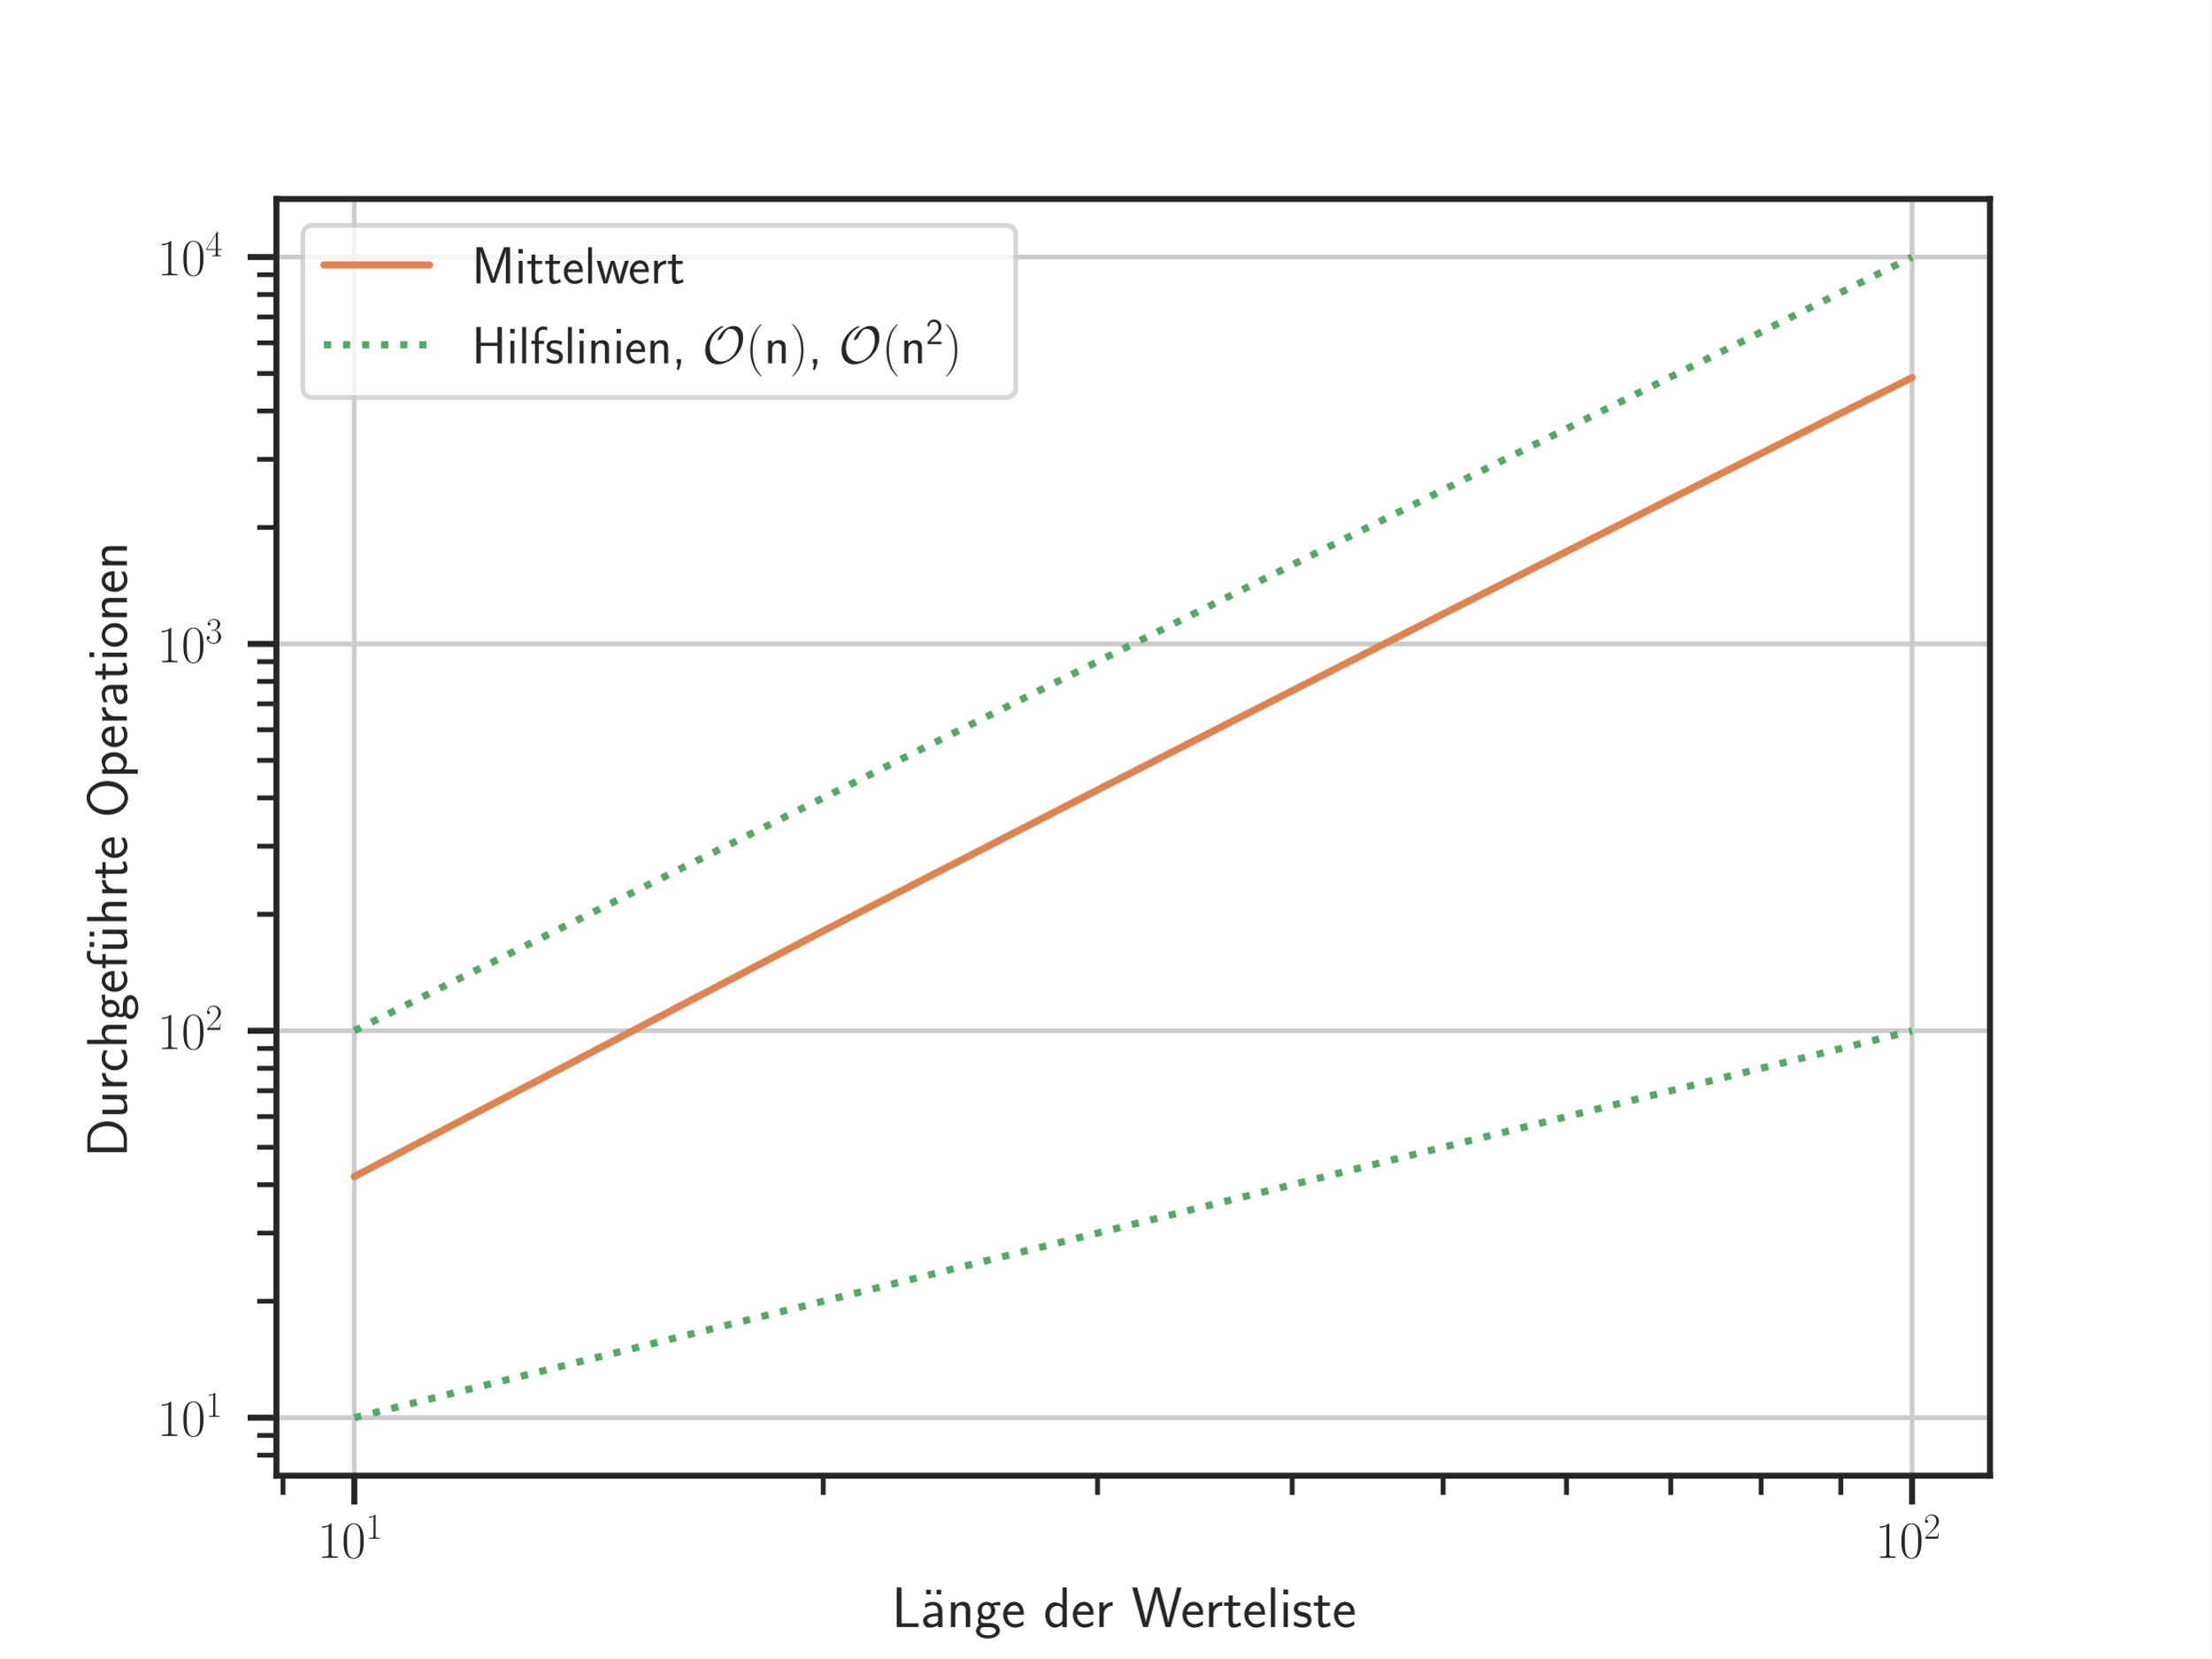
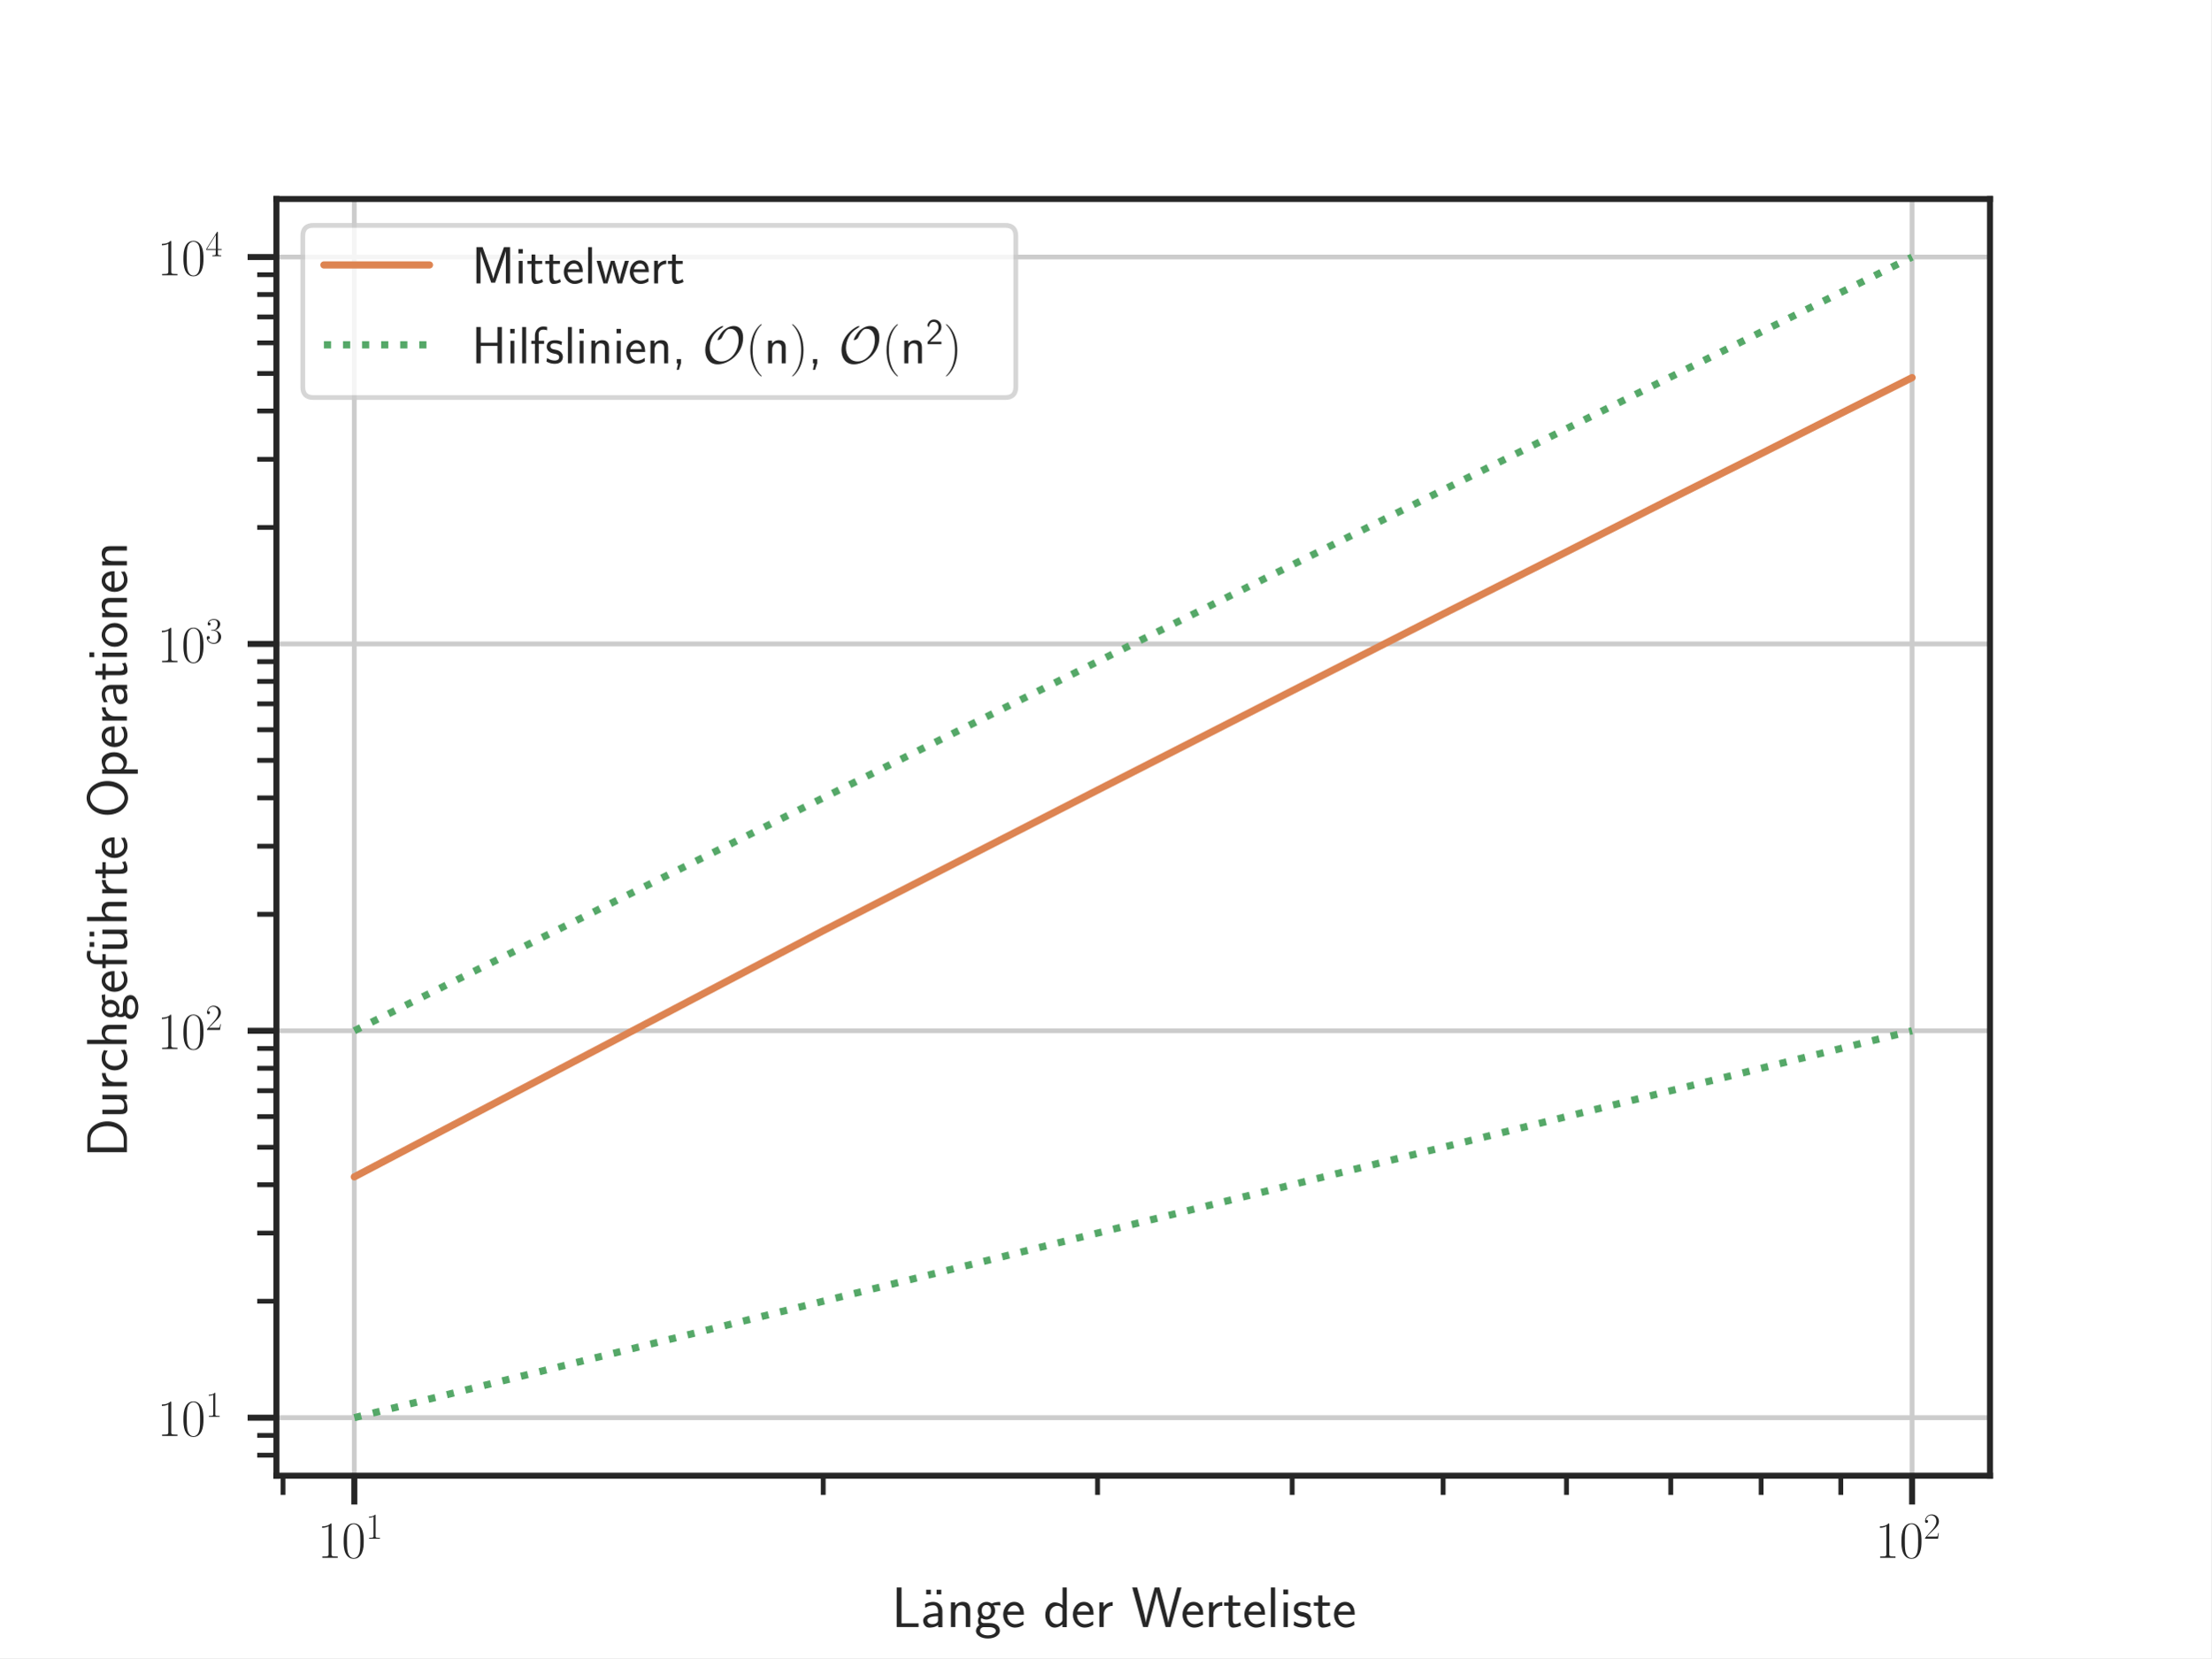
<svg xmlns="http://www.w3.org/2000/svg" xmlns:xlink="http://www.w3.org/1999/xlink" width="460.8pt" height="345.6pt" viewBox="0 0 460.8 345.6" version="1.1">
  <defs>
    <style type="text/css">*{stroke-linejoin: round; stroke-linecap: butt}</style>
  </defs>
  <g id="figure_1">
    <g id="patch_1">
      <path d="M 0 345.6  L 460.8 345.6  L 460.8 0  L 0 0  z " style="fill: #ffffff" />
    </g>
    <g id="axes_1">
      <g id="patch_2">
        <path d="M 57.6 307.584  L 414.72 307.584  L 414.72 41.472  L 57.6 41.472  z " style="fill: #ffffff" />
      </g>
      <g id="matplotlib.axis_1">
        <g id="xtick_1">
          <g id="line2d_1">
-             <path d="M 73.833 307.584  L 73.833 41.472  " clip-path="url(#p1646d58a23)" style="fill: none; stroke: #cccccc; stroke-linecap: round" />
+             <path d="M 73.833 307.584  L 73.833 41.472  " clip-path="url(#p88b669a583)" style="fill: none; stroke: #cccccc; stroke-linecap: round" />
          </g>
          <g id="line2d_2">
            <defs>
-               <path id="md3dabbfdcb" d="M 0 0  L 0 6  " style="stroke: #262626; stroke-width: 1.25" />
-             </defs>
-             <g>
-               <use xlink:href="#md3dabbfdcb" x="73.833" y="307.584" style="fill: #262626; stroke: #262626; stroke-width: 1.25" />
+               <path id="md7d958317c" d="M 0 0  L 0 6  " style="stroke: #262626; stroke-width: 1.25" />
+             </defs>
+             <g>
+               <use xlink:href="#md7d958317c" x="73.833" y="307.584" style="fill: #262626; stroke: #262626; stroke-width: 1.25" />
            </g>
          </g>
          <g id="text_1">
            <g style="fill: #262626" transform="translate(66.16909 324.6943) scale(0.11 -0.11)">
              <defs>
                <path id="CMR17-31" d="M 1702 4058  C 1702 4192 1696 4192 1606 4192  C 1357 3916 979 3827 621 3827  C 602 3827 570 3827 563 3808  C 557 3795 557 3782 557 3648  C 755 3648 1088 3686 1344 3839  L 1344 461  C 1344 236 1331 160 781 160  L 589 160  L 589 0  C 896 0 1216 0 1523 0  C 1830 0 2150 0 2458 0  L 2458 160  L 2266 160  C 1715 160 1702 230 1702 458  L 1702 4058  z " transform="scale(0.015625)" />
                <path id="CMR17-30" d="M 2688 2025  C 2688 2416 2682 3080 2413 3591  C 2176 4039 1798 4198 1466 4198  C 1158 4198 768 4058 525 3597  C 269 3118 243 2524 243 2025  C 243 1661 250 1106 448 619  C 723 -39 1216 -128 1466 -128  C 1760 -128 2208 -7 2470 600  C 2662 1042 2688 1559 2688 2025  z M 1466 -26  C 1056 -26 813 325 723 812  C 653 1188 653 1738 653 2096  C 653 2588 653 2997 736 3387  C 858 3929 1216 4096 1466 4096  C 1728 4096 2067 3923 2189 3400  C 2272 3036 2278 2607 2278 2096  C 2278 1680 2278 1169 2202 792  C 2067 95 1690 -26 1466 -26  z " transform="scale(0.015625)" />
              </defs>
              <use xlink:href="#CMR17-31" transform="scale(0.996264)" />
              <use xlink:href="#CMR17-30" transform="translate(45.69048 0) scale(0.996264)" />
              <use xlink:href="#CMR17-31" transform="translate(91.38095 36.15364) scale(0.697382)" />
            </g>
          </g>
        </g>
        <g id="xtick_2">
          <g id="line2d_3">
-             <path d="M 398.487 307.584  L 398.487 41.472  " clip-path="url(#p1646d58a23)" style="fill: none; stroke: #cccccc; stroke-linecap: round" />
+             <path d="M 398.487 307.584  L 398.487 41.472  " clip-path="url(#p88b669a583)" style="fill: none; stroke: #cccccc; stroke-linecap: round" />
          </g>
          <g id="line2d_4">
            <g>
-               <use xlink:href="#md3dabbfdcb" x="398.487" y="307.584" style="fill: #262626; stroke: #262626; stroke-width: 1.25" />
+               <use xlink:href="#md7d958317c" x="398.487" y="307.584" style="fill: #262626; stroke: #262626; stroke-width: 1.25" />
            </g>
          </g>
          <g id="text_2">
            <g style="fill: #262626" transform="translate(390.8236 324.6943) scale(0.11 -0.11)">
              <defs>
                <path id="CMR17-32" d="M 2669 989  L 2554 989  C 2490 536 2438 459 2413 420  C 2381 369 1920 369 1830 369  L 602 369  C 832 619 1280 1072 1824 1597  C 2214 1967 2669 2402 2669 3035  C 2669 3790 2067 4224 1395 4224  C 691 4224 262 3604 262 3030  C 262 2780 448 2748 525 2748  C 589 2748 781 2787 781 3010  C 781 3207 614 3264 525 3264  C 486 3264 448 3258 422 3245  C 544 3790 915 4058 1306 4058  C 1862 4058 2227 3617 2227 3035  C 2227 2479 1901 2000 1536 1584  L 262 146  L 262 0  L 2515 0  L 2669 989  z " transform="scale(0.015625)" />
              </defs>
              <use xlink:href="#CMR17-31" transform="scale(0.996264)" />
              <use xlink:href="#CMR17-30" transform="translate(45.69048 0) scale(0.996264)" />
              <use xlink:href="#CMR17-32" transform="translate(91.38095 36.15364) scale(0.697382)" />
            </g>
          </g>
        </g>
        <g id="xtick_3">
          <g id="line2d_5">
            <defs>
-               <path id="m9f81870c63" d="M 0 0  L 0 4  " style="stroke: #262626" />
-             </defs>
-             <g>
-               <use xlink:href="#m9f81870c63" x="58.977" y="307.584" style="fill: #262626; stroke: #262626" />
+               <path id="mf4c5b56dc0" d="M 0 0  L 0 4  " style="stroke: #262626" />
+             </defs>
+             <g>
+               <use xlink:href="#mf4c5b56dc0" x="58.977" y="307.584" style="fill: #262626; stroke: #262626" />
            </g>
          </g>
        </g>
        <g id="xtick_4">
          <g id="line2d_6">
            <g>
-               <use xlink:href="#m9f81870c63" x="171.563" y="307.584" style="fill: #262626; stroke: #262626" />
+               <use xlink:href="#mf4c5b56dc0" x="171.563" y="307.584" style="fill: #262626; stroke: #262626" />
            </g>
          </g>
        </g>
        <g id="xtick_5">
          <g id="line2d_7">
            <g>
-               <use xlink:href="#m9f81870c63" x="228.732" y="307.584" style="fill: #262626; stroke: #262626" />
+               <use xlink:href="#mf4c5b56dc0" x="228.732" y="307.584" style="fill: #262626; stroke: #262626" />
            </g>
          </g>
        </g>
        <g id="xtick_6">
          <g id="line2d_8">
            <g>
-               <use xlink:href="#m9f81870c63" x="269.294" y="307.584" style="fill: #262626; stroke: #262626" />
+               <use xlink:href="#mf4c5b56dc0" x="269.294" y="307.584" style="fill: #262626; stroke: #262626" />
            </g>
          </g>
        </g>
        <g id="xtick_7">
          <g id="line2d_9">
            <g>
-               <use xlink:href="#m9f81870c63" x="300.757" y="307.584" style="fill: #262626; stroke: #262626" />
+               <use xlink:href="#mf4c5b56dc0" x="300.757" y="307.584" style="fill: #262626; stroke: #262626" />
            </g>
          </g>
        </g>
        <g id="xtick_8">
          <g id="line2d_10">
            <g>
-               <use xlink:href="#m9f81870c63" x="326.463" y="307.584" style="fill: #262626; stroke: #262626" />
+               <use xlink:href="#mf4c5b56dc0" x="326.463" y="307.584" style="fill: #262626; stroke: #262626" />
            </g>
          </g>
        </g>
        <g id="xtick_9">
          <g id="line2d_11">
            <g>
-               <use xlink:href="#m9f81870c63" x="348.198" y="307.584" style="fill: #262626; stroke: #262626" />
+               <use xlink:href="#mf4c5b56dc0" x="348.198" y="307.584" style="fill: #262626; stroke: #262626" />
            </g>
          </g>
        </g>
        <g id="xtick_10">
          <g id="line2d_12">
            <g>
-               <use xlink:href="#m9f81870c63" x="367.025" y="307.584" style="fill: #262626; stroke: #262626" />
+               <use xlink:href="#mf4c5b56dc0" x="367.025" y="307.584" style="fill: #262626; stroke: #262626" />
            </g>
          </g>
        </g>
        <g id="xtick_11">
          <g id="line2d_13">
            <g>
-               <use xlink:href="#m9f81870c63" x="383.632" y="307.584" style="fill: #262626; stroke: #262626" />
+               <use xlink:href="#mf4c5b56dc0" x="383.632" y="307.584" style="fill: #262626; stroke: #262626" />
            </g>
          </g>
        </g>
        <g id="text_3">
          <g style="fill: #262626" transform="translate(185.823 339.1274) scale(0.12 -0.12)">
            <defs>
              <path id="CMSS17-4c" d="M 1670 414  C 1594 414 1517 414 1440 414  L 1101 414  L 1101 4416  L 563 4416  L 563 0  L 3002 0  L 3002 414  L 1670 414  z " transform="scale(0.015625)" />
              <path id="CMSS17-7f" d="M 1178 4164  L 659 4164  L 659 3648  L 1178 3648  L 1178 4164  z M 2342 4164  L 1824 4164  L 1824 3648  L 2342 3648  L 2342 4164  z " transform="scale(0.015625)" />
              <path id="CMSS17-61" d="M 2406 1791  C 2406 2392 1978 2808 1402 2808  C 1120 2808 813 2757 461 2553  L 499 2135  C 659 2248 934 2432 1395 2432  C 1722 2432 1920 2180 1920 1782  L 1920 1536  C 896 1536 256 1238 256 726  C 256 461 416 -64 947 -64  C 1043 -64 1562 -64 1933 217  L 1933 -19  L 2406 -19  L 2406 1791  z M 1920 816  C 1920 701 1920 548 1728 434  C 1562 325 1350 325 1261 325  C 941 325 723 511 723 744  C 723 1211 1722 1211 1920 1211  L 1920 816  z " transform="scale(0.015625)" />
              <path id="CMSS17-6e" d="M 2618 1877  C 2618 2283 2522 2816 1798 2816  C 1389 2816 1120 2606 941 2389  L 941 2758  L 474 2758  L 474 0  L 960 0  L 960 1559  C 960 1964 1114 2428 1549 2428  C 2112 2428 2131 2048 2131 1829  L 2131 0  L 2618 0  L 2618 1877  z " transform="scale(0.015625)" />
              <path id="CMSS17-67" d="M 2848 2808  C 2483 2808 2170 2738 1914 2617  C 1702 2777 1485 2808 1338 2808  C 781 2808 358 2349 358 1814  C 358 1468 550 1207 563 1195  C 448 1035 384 863 384 672  C 384 448 474 289 544 200  C 211 -3 166 -314 166 -435  C 166 -898 749 -1280 1498 -1280  C 2253 -1280 2835 -898 2835 -428  C 2835 448 1856 448 1587 448  L 1069 448  C 973 448 717 448 717 791  C 717 921 774 1004 781 1010  C 877 940 1075 832 1338 832  C 1869 832 2310 1278 2310 1827  C 2310 2132 2170 2355 2112 2432  L 2131 2432  C 2150 2432 2419 2432 2515 2432  C 2720 2432 2739 2429 2918 2419  L 2848 2808  z M 1338 1182  C 1120 1182 813 1315 813 1823  C 813 2375 1165 2464 1331 2464  C 1549 2464 1856 2331 1856 1823  C 1856 1271 1504 1182 1338 1182  z M 1581 -10  C 1734 -10 2381 -10 2381 -442  C 2381 -714 1984 -929 1504 -929  C 1018 -929 621 -720 621 -435  C 621 -403 621 -10 1062 -10  L 1581 -10  z " transform="scale(0.015625)" />
              <path id="CMSS17-65" d="M 2502 1377  C 2502 1590 2490 2003 2285 2345  C 2061 2713 1696 2816 1421 2816  C 755 2816 192 2188 192 1375  C 192 582 774 -64 1510 -64  C 1798 -64 2150 19 2470 248  C 2470 274 2458 414 2451 420  C 2451 433 2432 630 2432 656  C 2125 407 1773 325 1517 325  C 1107 325 666 667 646 1377  L 2502 1377  z M 698 1728  C 781 2084 1062 2421 1421 2421  C 1517 2421 1965 2421 2080 1728  L 698 1728  z " transform="scale(0.015625)" />
              <path id="CMSS17-64" d="M 2611 4416  L 2138 4416  L 2138 2438  C 1939 2603 1613 2756 1254 2756  C 672 2756 211 2131 211 1347  C 211 562 666 -64 1235 -64  C 1677 -64 1971 172 2125 306  L 2125 -13  L 2611 -13  L 2611 4416  z M 2125 836  C 2125 747 2125 653 1926 482  C 1798 375 1645 325 1498 325  C 1152 325 698 576 698 1340  C 698 2134 1210 2368 1562 2368  C 1798 2368 1990 2254 2125 2065  L 2125 836  z " transform="scale(0.015625)" />
              <path id="CMSS17-72" d="M 954 1363  C 954 1965 1395 2368 1958 2368  L 1958 2789  C 1549 2789 1165 2585 934 2253  L 934 2758  L 480 2758  L 480 0  L 954 0  L 954 1363  z " transform="scale(0.015625)" />
              <path id="CMSS17-57" d="M 5581 4416  L 5094 4416  L 4557 2437  C 4474 2118 4397 1801 4320 1482  C 4205 1011 4122 681 4109 515  L 4102 515  C 4090 687 4006 1049 3904 1457  C 3827 1795 3744 2131 3654 2462  L 3123 4416  L 2586 4416  L 2080 2562  L 1824 1549  C 1632 747 1626 632 1613 505  L 1606 505  C 1606 543 1581 753 1402 1498  C 1312 1868 1222 2244 1126 2601  L 634 4416  L 83 4416  L 1299 0  L 1830 0  L 2336 1839  L 2592 2851  C 2765 3564 2803 3742 2816 3901  L 2822 3901  C 2822 3876 2880 3474 3130 2545  L 3808 0  L 4365 0  L 5581 4416  z " transform="scale(0.015625)" />
              <path id="CMSS17-74" d="M 1069 2368  L 1901 2368  L 1901 2737  L 1069 2737  L 1069 3520  L 614 3520  L 614 2737  L 109 2737  L 109 2368  L 602 2368  L 602 749  C 602 384 685 -64 1107 -64  C 1427 -64 1722 25 2003 172  L 1901 548  C 1747 414 1562 337 1363 337  C 1082 337 1069 696 1069 856  L 1069 2368  z " transform="scale(0.015625)" />
              <path id="CMSS17-6c" d="M 947 4416  L 474 4416  L 474 0  L 947 0  L 947 4416  z " transform="scale(0.015625)" />
              <path id="CMSS17-69" d="M 979 4183  L 442 4183  L 442 3648  L 979 3648  L 979 4183  z M 947 2739  L 474 2739  L 474 0  L 947 0  L 947 2739  z " transform="scale(0.015625)" />
              <path id="CMSS17-73" d="M 2061 2627  C 1683 2807 1389 2807 1197 2807  C 742 2807 198 2648 198 2003  C 198 1359 902 1218 1094 1179  C 1389 1122 1715 1058 1715 740  C 1715 337 1254 337 1171 337  C 915 337 563 407 243 638  L 166 210  C 531 0 883 -64 1178 -64  C 1965 -64 2163 416 2163 781  C 2163 1094 1984 1305 1862 1401  C 1651 1568 1574 1587 1050 1696  C 960 1709 646 1779 646 2066  C 646 2432 1050 2432 1139 2432  C 1555 2432 1811 2303 1984 2208  L 2061 2627  z " transform="scale(0.015625)" />
            </defs>
            <use xlink:href="#CMSS17-4c" transform="scale(0.996264)" />
            <use xlink:href="#CMSS17-7f" transform="translate(49.72625 0) scale(0.996264)" />
            <use xlink:href="#CMSS17-61" transform="translate(50.68711 0) scale(0.996264)" />
            <use xlink:href="#CMSS17-6e" transform="translate(95.60903 0) scale(0.996264)" />
            <use xlink:href="#CMSS17-67" transform="translate(143.814 0) scale(0.996264)" />
            <use xlink:href="#CMSS17-65" transform="translate(190.6576 0) scale(0.996264)" />
            <use xlink:href="#CMSS17-64" transform="translate(263.5255 0) scale(0.996264)" />
            <use xlink:href="#CMSS17-65" transform="translate(311.7305 0) scale(0.996264)" />
            <use xlink:href="#CMSS17-72" transform="translate(353.3693 0) scale(0.996264)" />
            <use xlink:href="#CMSS17-57" transform="translate(416.5082 0) scale(0.996264)" />
            <use xlink:href="#CMSS17-65" transform="translate(502.1479 0) scale(0.996264)" />
            <use xlink:href="#CMSS17-72" transform="translate(543.7867 0) scale(0.996264)" />
            <use xlink:href="#CMSS17-74" transform="translate(575.6965 0) scale(0.996264)" />
            <use xlink:href="#CMSS17-65" transform="translate(609.5281 0) scale(0.996264)" />
            <use xlink:href="#CMSS17-6c" transform="translate(651.1669 0) scale(0.996264)" />
            <use xlink:href="#CMSS17-69" transform="translate(673.3476 0) scale(0.996264)" />
            <use xlink:href="#CMSS17-73" transform="translate(695.5283 0) scale(0.996264)" />
            <use xlink:href="#CMSS17-74" transform="translate(731.4419 0) scale(0.996264)" />
            <use xlink:href="#CMSS17-65" transform="translate(765.2734 0) scale(0.996264)" />
          </g>
        </g>
      </g>
      <g id="matplotlib.axis_2">
        <g id="ytick_1">
          <g id="line2d_14">
-             <path d="M 57.6 295.488  L 414.72 295.488  " clip-path="url(#p1646d58a23)" style="fill: none; stroke: #cccccc; stroke-linecap: round" />
+             <path d="M 57.6 295.488  L 414.72 295.488  " clip-path="url(#p88b669a583)" style="fill: none; stroke: #cccccc; stroke-linecap: round" />
          </g>
          <g id="line2d_15">
            <defs>
-               <path id="m82d7852366" d="M 0 0  L -6 0  " style="stroke: #262626; stroke-width: 1.25" />
-             </defs>
-             <g>
-               <use xlink:href="#m82d7852366" x="57.6" y="295.488" style="fill: #262626; stroke: #262626; stroke-width: 1.25" />
+               <path id="mc3f9799226" d="M 0 0  L -6 0  " style="stroke: #262626; stroke-width: 1.25" />
+             </defs>
+             <g>
+               <use xlink:href="#mc3f9799226" x="57.6" y="295.488" style="fill: #262626; stroke: #262626; stroke-width: 1.25" />
            </g>
          </g>
          <g id="text_4">
            <g style="fill: #262626" transform="translate(32.77273 299.2932) scale(0.11 -0.11)">
              <use xlink:href="#CMR17-31" transform="scale(0.996264)" />
              <use xlink:href="#CMR17-30" transform="translate(45.69048 0) scale(0.996264)" />
              <use xlink:href="#CMR17-31" transform="translate(91.38095 36.15364) scale(0.697382)" />
            </g>
          </g>
        </g>
        <g id="ytick_2">
          <g id="line2d_16">
-             <path d="M 57.6 214.848  L 414.72 214.848  " clip-path="url(#p1646d58a23)" style="fill: none; stroke: #cccccc; stroke-linecap: round" />
+             <path d="M 57.6 214.848  L 414.72 214.848  " clip-path="url(#p88b669a583)" style="fill: none; stroke: #cccccc; stroke-linecap: round" />
          </g>
          <g id="line2d_17">
            <g>
-               <use xlink:href="#m82d7852366" x="57.6" y="214.848" style="fill: #262626; stroke: #262626; stroke-width: 1.25" />
+               <use xlink:href="#mc3f9799226" x="57.6" y="214.848" style="fill: #262626; stroke: #262626; stroke-width: 1.25" />
            </g>
          </g>
          <g id="text_5">
            <g style="fill: #262626" transform="translate(32.77273 218.6532) scale(0.11 -0.11)">
              <use xlink:href="#CMR17-31" transform="scale(0.996264)" />
              <use xlink:href="#CMR17-30" transform="translate(45.69048 0) scale(0.996264)" />
              <use xlink:href="#CMR17-32" transform="translate(91.38095 36.15364) scale(0.697382)" />
            </g>
          </g>
        </g>
        <g id="ytick_3">
          <g id="line2d_18">
-             <path d="M 57.6 134.208  L 414.72 134.208  " clip-path="url(#p1646d58a23)" style="fill: none; stroke: #cccccc; stroke-linecap: round" />
+             <path d="M 57.6 134.208  L 414.72 134.208  " clip-path="url(#p88b669a583)" style="fill: none; stroke: #cccccc; stroke-linecap: round" />
          </g>
          <g id="line2d_19">
            <g>
-               <use xlink:href="#m82d7852366" x="57.6" y="134.208" style="fill: #262626; stroke: #262626; stroke-width: 1.25" />
+               <use xlink:href="#mc3f9799226" x="57.6" y="134.208" style="fill: #262626; stroke: #262626; stroke-width: 1.25" />
            </g>
          </g>
          <g id="text_6">
            <g style="fill: #262626" transform="translate(32.77273 138.0132) scale(0.11 -0.11)">
              <defs>
                <path id="CMR17-33" d="M 1414 2157  C 1984 2157 2234 1662 2234 1090  C 2234 320 1824 25 1453 25  C 1114 25 563 194 390 693  C 422 680 454 680 486 680  C 640 680 755 782 755 948  C 755 1133 614 1216 486 1216  C 378 1216 211 1165 211 926  C 211 335 787 -128 1466 -128  C 2176 -128 2720 430 2720 1085  C 2720 1707 2208 2157 1600 2227  C 2086 2328 2554 2756 2554 3329  C 2554 3820 2048 4179 1472 4179  C 890 4179 378 3829 378 3329  C 378 3110 544 3072 627 3072  C 762 3072 877 3155 877 3321  C 877 3486 762 3569 627 3569  C 602 3569 570 3569 544 3557  C 730 3959 1235 4032 1459 4032  C 1683 4032 2106 3925 2106 3320  C 2106 3143 2080 2828 1862 2550  C 1670 2304 1453 2304 1242 2284  C 1210 2284 1062 2269 1037 2269  C 992 2263 966 2257 966 2208  C 966 2163 973 2157 1101 2157  L 1414 2157  z " transform="scale(0.015625)" />
              </defs>
              <use xlink:href="#CMR17-31" transform="scale(0.996264)" />
              <use xlink:href="#CMR17-30" transform="translate(45.69048 0) scale(0.996264)" />
              <use xlink:href="#CMR17-33" transform="translate(91.38095 36.15364) scale(0.697382)" />
            </g>
          </g>
        </g>
        <g id="ytick_4">
          <g id="line2d_20">
-             <path d="M 57.6 53.568  L 414.72 53.568  " clip-path="url(#p1646d58a23)" style="fill: none; stroke: #cccccc; stroke-linecap: round" />
+             <path d="M 57.6 53.568  L 414.72 53.568  " clip-path="url(#p88b669a583)" style="fill: none; stroke: #cccccc; stroke-linecap: round" />
          </g>
          <g id="line2d_21">
            <g>
-               <use xlink:href="#m82d7852366" x="57.6" y="53.568" style="fill: #262626; stroke: #262626; stroke-width: 1.25" />
+               <use xlink:href="#mc3f9799226" x="57.6" y="53.568" style="fill: #262626; stroke: #262626; stroke-width: 1.25" />
            </g>
          </g>
          <g id="text_7">
            <g style="fill: #262626" transform="translate(32.77273 57.37317) scale(0.11 -0.11)">
              <defs>
                <path id="CMR17-34" d="M 2150 4122  C 2150 4256 2144 4256 2029 4256  L 128 1254  L 128 1088  L 1779 1088  L 1779 457  C 1779 224 1766 160 1318 160  L 1197 160  L 1197 0  C 1402 0 1747 0 1965 0  C 2182 0 2528 0 2733 0  L 2733 160  L 2611 160  C 2163 160 2150 224 2150 457  L 2150 1088  L 2803 1088  L 2803 1254  L 2150 1254  L 2150 4122  z M 1798 3703  L 1798 1254  L 256 1254  L 1798 3703  z " transform="scale(0.015625)" />
              </defs>
              <use xlink:href="#CMR17-31" transform="scale(0.996264)" />
              <use xlink:href="#CMR17-30" transform="translate(45.69048 0) scale(0.996264)" />
              <use xlink:href="#CMR17-34" transform="translate(91.38095 36.15364) scale(0.697382)" />
            </g>
          </g>
        </g>
        <g id="ytick_5">
          <g id="line2d_22">
            <defs>
-               <path id="m1860b1a31d" d="M 0 0  L -4 0  " style="stroke: #262626" />
-             </defs>
-             <g>
-               <use xlink:href="#m1860b1a31d" x="57.6" y="303.303" style="fill: #262626; stroke: #262626" />
+               <path id="m7addfd268e" d="M 0 0  L -4 0  " style="stroke: #262626" />
+             </defs>
+             <g>
+               <use xlink:href="#m7addfd268e" x="57.6" y="303.303" style="fill: #262626; stroke: #262626" />
            </g>
          </g>
        </g>
        <g id="ytick_6">
          <g id="line2d_23">
            <g>
-               <use xlink:href="#m1860b1a31d" x="57.6" y="299.178" style="fill: #262626; stroke: #262626" />
+               <use xlink:href="#m7addfd268e" x="57.6" y="299.178" style="fill: #262626; stroke: #262626" />
            </g>
          </g>
        </g>
        <g id="ytick_7">
          <g id="line2d_24">
            <g>
-               <use xlink:href="#m1860b1a31d" x="57.6" y="271.213" style="fill: #262626; stroke: #262626" />
+               <use xlink:href="#m7addfd268e" x="57.6" y="271.213" style="fill: #262626; stroke: #262626" />
            </g>
          </g>
        </g>
        <g id="ytick_8">
          <g id="line2d_25">
            <g>
-               <use xlink:href="#m1860b1a31d" x="57.6" y="257.013" style="fill: #262626; stroke: #262626" />
+               <use xlink:href="#m7addfd268e" x="57.6" y="257.013" style="fill: #262626; stroke: #262626" />
            </g>
          </g>
        </g>
        <g id="ytick_9">
          <g id="line2d_26">
            <g>
-               <use xlink:href="#m1860b1a31d" x="57.6" y="246.938" style="fill: #262626; stroke: #262626" />
+               <use xlink:href="#m7addfd268e" x="57.6" y="246.938" style="fill: #262626; stroke: #262626" />
            </g>
          </g>
        </g>
        <g id="ytick_10">
          <g id="line2d_27">
            <g>
-               <use xlink:href="#m1860b1a31d" x="57.6" y="239.123" style="fill: #262626; stroke: #262626" />
+               <use xlink:href="#m7addfd268e" x="57.6" y="239.123" style="fill: #262626; stroke: #262626" />
            </g>
          </g>
        </g>
        <g id="ytick_11">
          <g id="line2d_28">
            <g>
-               <use xlink:href="#m1860b1a31d" x="57.6" y="232.738" style="fill: #262626; stroke: #262626" />
+               <use xlink:href="#m7addfd268e" x="57.6" y="232.738" style="fill: #262626; stroke: #262626" />
            </g>
          </g>
        </g>
        <g id="ytick_12">
          <g id="line2d_29">
            <g>
-               <use xlink:href="#m1860b1a31d" x="57.6" y="227.339" style="fill: #262626; stroke: #262626" />
+               <use xlink:href="#m7addfd268e" x="57.6" y="227.339" style="fill: #262626; stroke: #262626" />
            </g>
          </g>
        </g>
        <g id="ytick_13">
          <g id="line2d_30">
            <g>
-               <use xlink:href="#m1860b1a31d" x="57.6" y="222.663" style="fill: #262626; stroke: #262626" />
+               <use xlink:href="#m7addfd268e" x="57.6" y="222.663" style="fill: #262626; stroke: #262626" />
            </g>
          </g>
        </g>
        <g id="ytick_14">
          <g id="line2d_31">
            <g>
-               <use xlink:href="#m1860b1a31d" x="57.6" y="218.538" style="fill: #262626; stroke: #262626" />
+               <use xlink:href="#m7addfd268e" x="57.6" y="218.538" style="fill: #262626; stroke: #262626" />
            </g>
          </g>
        </g>
        <g id="ytick_15">
          <g id="line2d_32">
            <g>
-               <use xlink:href="#m1860b1a31d" x="57.6" y="190.573" style="fill: #262626; stroke: #262626" />
+               <use xlink:href="#m7addfd268e" x="57.6" y="190.573" style="fill: #262626; stroke: #262626" />
            </g>
          </g>
        </g>
        <g id="ytick_16">
          <g id="line2d_33">
            <g>
-               <use xlink:href="#m1860b1a31d" x="57.6" y="176.373" style="fill: #262626; stroke: #262626" />
+               <use xlink:href="#m7addfd268e" x="57.6" y="176.373" style="fill: #262626; stroke: #262626" />
            </g>
          </g>
        </g>
        <g id="ytick_17">
          <g id="line2d_34">
            <g>
-               <use xlink:href="#m1860b1a31d" x="57.6" y="166.298" style="fill: #262626; stroke: #262626" />
+               <use xlink:href="#m7addfd268e" x="57.6" y="166.298" style="fill: #262626; stroke: #262626" />
            </g>
          </g>
        </g>
        <g id="ytick_18">
          <g id="line2d_35">
            <g>
-               <use xlink:href="#m1860b1a31d" x="57.6" y="158.483" style="fill: #262626; stroke: #262626" />
+               <use xlink:href="#m7addfd268e" x="57.6" y="158.483" style="fill: #262626; stroke: #262626" />
            </g>
          </g>
        </g>
        <g id="ytick_19">
          <g id="line2d_36">
            <g>
-               <use xlink:href="#m1860b1a31d" x="57.6" y="152.098" style="fill: #262626; stroke: #262626" />
+               <use xlink:href="#m7addfd268e" x="57.6" y="152.098" style="fill: #262626; stroke: #262626" />
            </g>
          </g>
        </g>
        <g id="ytick_20">
          <g id="line2d_37">
            <g>
-               <use xlink:href="#m1860b1a31d" x="57.6" y="146.699" style="fill: #262626; stroke: #262626" />
+               <use xlink:href="#m7addfd268e" x="57.6" y="146.699" style="fill: #262626; stroke: #262626" />
            </g>
          </g>
        </g>
        <g id="ytick_21">
          <g id="line2d_38">
            <g>
-               <use xlink:href="#m1860b1a31d" x="57.6" y="142.023" style="fill: #262626; stroke: #262626" />
+               <use xlink:href="#m7addfd268e" x="57.6" y="142.023" style="fill: #262626; stroke: #262626" />
            </g>
          </g>
        </g>
        <g id="ytick_22">
          <g id="line2d_39">
            <g>
-               <use xlink:href="#m1860b1a31d" x="57.6" y="137.898" style="fill: #262626; stroke: #262626" />
+               <use xlink:href="#m7addfd268e" x="57.6" y="137.898" style="fill: #262626; stroke: #262626" />
            </g>
          </g>
        </g>
        <g id="ytick_23">
          <g id="line2d_40">
            <g>
-               <use xlink:href="#m1860b1a31d" x="57.6" y="109.933" style="fill: #262626; stroke: #262626" />
+               <use xlink:href="#m7addfd268e" x="57.6" y="109.933" style="fill: #262626; stroke: #262626" />
            </g>
          </g>
        </g>
        <g id="ytick_24">
          <g id="line2d_41">
            <g>
-               <use xlink:href="#m1860b1a31d" x="57.6" y="95.733" style="fill: #262626; stroke: #262626" />
+               <use xlink:href="#m7addfd268e" x="57.6" y="95.733" style="fill: #262626; stroke: #262626" />
            </g>
          </g>
        </g>
        <g id="ytick_25">
          <g id="line2d_42">
            <g>
-               <use xlink:href="#m1860b1a31d" x="57.6" y="85.658" style="fill: #262626; stroke: #262626" />
+               <use xlink:href="#m7addfd268e" x="57.6" y="85.658" style="fill: #262626; stroke: #262626" />
            </g>
          </g>
        </g>
        <g id="ytick_26">
          <g id="line2d_43">
            <g>
-               <use xlink:href="#m1860b1a31d" x="57.6" y="77.843" style="fill: #262626; stroke: #262626" />
+               <use xlink:href="#m7addfd268e" x="57.6" y="77.843" style="fill: #262626; stroke: #262626" />
            </g>
          </g>
        </g>
        <g id="ytick_27">
          <g id="line2d_44">
            <g>
-               <use xlink:href="#m1860b1a31d" x="57.6" y="71.458" style="fill: #262626; stroke: #262626" />
+               <use xlink:href="#m7addfd268e" x="57.6" y="71.458" style="fill: #262626; stroke: #262626" />
            </g>
          </g>
        </g>
        <g id="ytick_28">
          <g id="line2d_45">
            <g>
-               <use xlink:href="#m1860b1a31d" x="57.6" y="66.059" style="fill: #262626; stroke: #262626" />
+               <use xlink:href="#m7addfd268e" x="57.6" y="66.059" style="fill: #262626; stroke: #262626" />
            </g>
          </g>
        </g>
        <g id="ytick_29">
          <g id="line2d_46">
            <g>
-               <use xlink:href="#m1860b1a31d" x="57.6" y="61.383" style="fill: #262626; stroke: #262626" />
+               <use xlink:href="#m7addfd268e" x="57.6" y="61.383" style="fill: #262626; stroke: #262626" />
            </g>
          </g>
        </g>
        <g id="ytick_30">
          <g id="line2d_47">
            <g>
-               <use xlink:href="#m1860b1a31d" x="57.6" y="57.258" style="fill: #262626; stroke: #262626" />
+               <use xlink:href="#m7addfd268e" x="57.6" y="57.258" style="fill: #262626; stroke: #262626" />
            </g>
          </g>
        </g>
        <g id="text_8">
          <g style="fill: #262626" transform="translate(26.44813 241.2077) rotate(-90) scale(0.12 -0.12)">
            <defs>
              <path id="CMSS17-44" d="M 570 4416  L 570 0  L 2144 0  C 3194 0 4000 980 4000 2170  C 4000 3398 3194 4416 2144 4416  L 570 4416  z M 1094 357  L 1094 4059  L 2003 4059  C 2861 4059 3475 3277 3475 2170  C 3475 1107 2867 357 2003 357  L 1094 357  z " transform="scale(0.015625)" />
              <path id="CMSS17-75" d="M 2618 2739  L 2131 2739  L 2131 972  C 2131 498 1786 306 1421 306  C 998 306 960 447 960 709  L 960 2739  L 474 2739  L 474 678  C 474 179 646 -64 1088 -64  C 1306 -64 1798 -13 2144 306  L 2144 0  L 2618 0  L 2618 2739  z " transform="scale(0.015625)" />
              <path id="CMSS17-63" d="M 2464 2541  C 2464 2585 2170 2714 2093 2739  C 1882 2816 1613 2816 1542 2816  C 710 2816 211 2093 211 1363  C 211 595 768 -64 1517 -64  C 1946 -64 2253 76 2502 242  L 2464 664  C 2189 453 1869 337 1523 337  C 1024 337 698 774 698 1369  C 698 1831 909 2414 1549 2414  C 1901 2414 2099 2343 2394 2145  L 2464 2541  z " transform="scale(0.015625)" />
              <path id="CMSS17-68" d="M 2618 1891  C 2618 2292 2522 2820 1798 2820  C 1395 2820 1133 2623 947 2407  L 947 4448  L 474 4448  L 474 32  L 960 32  L 960 1573  C 960 1973 1114 2432 1549 2432  C 2112 2432 2131 2056 2131 1839  L 2131 32  L 2618 32  L 2618 1891  z " transform="scale(0.015625)" />
              <path id="CMSS17-66" d="M 1075 2368  L 1722 2368  L 1722 2737  L 1062 2737  L 1062 3559  C 1062 4014 1408 4092 1606 4092  C 1670 4092 1850 4092 2080 4009  L 2080 4429  C 1933 4461 1754 4480 1613 4480  C 1018 4480 602 3993 602 3359  L 602 2737  L 160 2737  L 160 2368  L 602 2368  L 602 0  L 1075 0  L 1075 2368  z " transform="scale(0.015625)" />
              <path id="CMSS17-4f" d="M 4096 2178  C 4096 3503 3219 4497 2214 4497  C 1210 4497 333 3497 333 2178  C 333 847 1222 -128 2214 -128  C 3206 -128 4096 847 4096 2178  z M 2214 273  C 1510 273 870 1057 870 2261  C 870 3433 1549 4096 2214 4096  C 2880 4096 3558 3433 3558 2261  C 3558 1051 2912 273 2214 273  z " transform="scale(0.015625)" />
              <path id="CMSS17-70" d="M 966 333  C 1178 129 1466 -5 1773 -5  C 2368 -5 2880 603 2880 1412  C 2880 2159 2496 2816 1946 2816  C 1626 2816 1242 2702 954 2472  L 954 2765  L 480 2765  L 480 -1216  L 966 -1216  L 966 333  z M 966 2100  C 1018 2176 1235 2415 1587 2415  C 2035 2415 2394 1960 2394 1412  C 2394 787 1958 384 1530 384  C 1402 384 1267 415 1139 523  C 966 674 966 768 966 857  L 966 2100  z " transform="scale(0.015625)" />
              <path id="CMSS17-6f" d="M 2829 1356  C 2829 2176 2221 2816 1504 2816  C 768 2816 173 2157 173 1356  C 173 544 787 -64 1498 -64  C 2227 -64 2829 563 2829 1356  z M 1504 337  C 1050 337 659 709 659 1408  C 659 2151 1114 2427 1498 2427  C 1914 2427 2342 2126 2342 1408  C 2342 683 1926 337 1504 337  z " transform="scale(0.015625)" />
            </defs>
            <use xlink:href="#CMSS17-44" transform="scale(0.996264)" />
            <use xlink:href="#CMSS17-75" transform="translate(67.54284 0) scale(0.996264)" />
            <use xlink:href="#CMSS17-72" transform="translate(115.7478 0) scale(0.996264)" />
            <use xlink:href="#CMSS17-63" transform="translate(147.6576 0) scale(0.996264)" />
            <use xlink:href="#CMSS17-68" transform="translate(189.2964 0) scale(0.996264)" />
            <use xlink:href="#CMSS17-67" transform="translate(237.5013 0) scale(0.996264)" />
            <use xlink:href="#CMSS17-65" transform="translate(284.3449 0) scale(0.996264)" />
            <use xlink:href="#CMSS17-66" transform="translate(325.9838 0) scale(0.996264)" />
            <use xlink:href="#CMSS17-7f" transform="translate(355.2911 0) scale(0.996264)" />
            <use xlink:href="#CMSS17-75" transform="translate(354.6104 0) scale(0.996264)" />
            <use xlink:href="#CMSS17-68" transform="translate(402.8154 0) scale(0.996264)" />
            <use xlink:href="#CMSS17-72" transform="translate(451.0203 0) scale(0.996264)" />
            <use xlink:href="#CMSS17-74" transform="translate(482.9301 0) scale(0.996264)" />
            <use xlink:href="#CMSS17-65" transform="translate(516.7617 0) scale(0.996264)" />
            <use xlink:href="#CMSS17-4f" transform="translate(589.6296 0) scale(0.996264)" />
            <use xlink:href="#CMSS17-70" transform="translate(658.6538 0) scale(0.996264)" />
            <use xlink:href="#CMSS17-65" transform="translate(709.4612 0) scale(0.996264)" />
            <use xlink:href="#CMSS17-72" transform="translate(751.1 0) scale(0.996264)" />
            <use xlink:href="#CMSS17-61" transform="translate(783.0098 0) scale(0.996264)" />
            <use xlink:href="#CMSS17-74" transform="translate(827.9317 0) scale(0.996264)" />
            <use xlink:href="#CMSS17-69" transform="translate(861.7633 0) scale(0.996264)" />
            <use xlink:href="#CMSS17-6f" transform="translate(883.944 0) scale(0.996264)" />
            <use xlink:href="#CMSS17-6e" transform="translate(930.7877 0) scale(0.996264)" />
            <use xlink:href="#CMSS17-65" transform="translate(978.9926 0) scale(0.996264)" />
            <use xlink:href="#CMSS17-6e" transform="translate(1020.631 0) scale(0.996264)" />
          </g>
        </g>
      </g>
      <g id="line2d_48">
-         <path d="M 73.833 245.24  L 171.563 194.041  L 228.732 164.65  L 269.294 143.971  L 300.757 127.965  L 326.463 114.957  L 348.198 103.975  L 367.025 94.508  L 383.632 86.129  L 398.487 78.697  " clip-path="url(#p1646d58a23)" style="fill: none; stroke: #dd8452; stroke-width: 1.5; stroke-linecap: round" />
+         <path d="M 73.833 245.299  L 171.563 193.984  L 228.732 164.682  L 269.294 143.979  L 300.757 127.97  L 326.463 115.018  L 348.198 103.991  L 367.025 94.55  L 383.632 86.166  L 398.487 78.705  " clip-path="url(#p88b669a583)" style="fill: none; stroke: #dd8452; stroke-width: 1.5; stroke-linecap: round" />
      </g>
      <g id="line2d_49">
-         <path d="M 73.833 295.488  L 171.563 271.213  L 228.732 257.013  L 269.294 246.938  L 300.757 239.123  L 326.463 232.738  L 348.198 227.339  L 367.025 222.663  L 383.632 218.538  L 398.487 214.848  " clip-path="url(#p1646d58a23)" style="fill: none; stroke-dasharray: 1.5,2.475; stroke-dashoffset: 0; stroke: #55a868; stroke-width: 1.5" />
+         <path d="M 73.833 295.488  L 171.563 271.213  L 228.732 257.013  L 269.294 246.938  L 300.757 239.123  L 326.463 232.738  L 348.198 227.339  L 367.025 222.663  L 383.632 218.538  L 398.487 214.848  " clip-path="url(#p88b669a583)" style="fill: none; stroke-dasharray: 1.5,2.475; stroke-dashoffset: 0; stroke: #55a868; stroke-width: 1.5" />
      </g>
      <g id="line2d_50">
-         <path d="M 73.833 214.848  L 171.563 166.298  L 228.732 137.898  L 269.294 117.748  L 300.757 102.118  L 326.463 89.348  L 348.198 78.551  L 367.025 69.198  L 383.632 60.948  L 398.487 53.568  " clip-path="url(#p1646d58a23)" style="fill: none; stroke-dasharray: 1.5,2.475; stroke-dashoffset: 0; stroke: #55a868; stroke-width: 1.5" />
+         <path d="M 73.833 214.848  L 171.563 166.298  L 228.732 137.898  L 269.294 117.748  L 300.757 102.118  L 326.463 89.348  L 348.198 78.551  L 367.025 69.198  L 383.632 60.948  L 398.487 53.568  " clip-path="url(#p88b669a583)" style="fill: none; stroke-dasharray: 1.5,2.475; stroke-dashoffset: 0; stroke: #55a868; stroke-width: 1.5" />
      </g>
      <g id="patch_3">
        <path d="M 57.6 307.584  L 57.6 41.472  " style="fill: none; stroke: #262626; stroke-width: 1.25; stroke-linejoin: miter; stroke-linecap: square" />
      </g>
      <g id="patch_4">
        <path d="M 414.72 307.584  L 414.72 41.472  " style="fill: none; stroke: #262626; stroke-width: 1.25; stroke-linejoin: miter; stroke-linecap: square" />
      </g>
      <g id="patch_5">
        <path d="M 57.6 307.584  L 414.72 307.584  " style="fill: none; stroke: #262626; stroke-width: 1.25; stroke-linejoin: miter; stroke-linecap: square" />
      </g>
      <g id="patch_6">
        <path d="M 57.6 41.472  L 414.72 41.472  " style="fill: none; stroke: #262626; stroke-width: 1.25; stroke-linejoin: miter; stroke-linecap: square" />
      </g>
      <g id="legend_1">
        <g id="patch_7">
          <path d="M 65.3 82.854  L 209.494 82.854  Q 211.694 82.854 211.694 80.654  L 211.694 49.172  Q 211.694 46.972 209.494 46.972  L 65.3 46.972  Q 63.1 46.972 63.1 49.172  L 63.1 80.654  Q 63.1 82.854 65.3 82.854  z " style="fill: #ffffff; opacity: 0.8; stroke: #cccccc; stroke-linejoin: miter" />
        </g>
        <g id="line2d_51">
          <path d="M 67.5 55.222  L 78.5 55.222  L 89.5 55.222  " style="fill: none; stroke: #dd8452; stroke-width: 1.5; stroke-linecap: round" />
        </g>
        <g id="text_9">
          <g style="fill: #262626" transform="translate(98.3 59.072) scale(0.11 -0.11)">
            <defs>
              <path id="CMSS17-4d" d="M 3194 2371  L 2886 1473  C 2835 1307 2662 791 2624 587  L 2618 587  C 2598 715 2560 849 2458 1174  C 2400 1365 2336 1562 2272 1741  L 1325 4416  L 576 4416  L 576 0  L 1075 0  L 1075 3900  L 1082 3900  C 1082 3894 1139 3613 1530 2499  L 2374 96  L 2848 96  L 3610 2231  C 3661 2378 3821 2843 3891 3066  C 3955 3257 4115 3728 4154 3913  L 4160 3913  L 4160 0  L 4666 0  L 4666 4416  L 3923 4416  L 3194 2371  z " transform="scale(0.015625)" />
              <path id="CMSS17-77" d="M 4013 2752  L 3526 2752  L 3187 1601  C 3117 1358 2918 685 2893 371  L 2886 371  C 2874 564 2765 1024 2586 1633  L 2259 2752  L 1818 2752  L 1498 1658  C 1338 1101 1216 627 1203 371  L 1197 371  C 1171 749 909 1633 870 1773  L 582 2752  L 83 2752  L 915 0  L 1402 0  C 1734 1096 1990 1943 2010 2370  C 2022 2160 2131 1707 2195 1484  L 2618 0  L 3181 0  L 4013 2752  z " transform="scale(0.015625)" />
            </defs>
            <use xlink:href="#CMSS17-4d" transform="scale(0.996264)" />
            <use xlink:href="#CMSS17-69" transform="translate(81.67603 0) scale(0.996264)" />
            <use xlink:href="#CMSS17-74" transform="translate(103.8568 0) scale(0.996264)" />
            <use xlink:href="#CMSS17-74" transform="translate(137.6883 0) scale(0.996264)" />
            <use xlink:href="#CMSS17-65" transform="translate(171.5199 0) scale(0.996264)" />
            <use xlink:href="#CMSS17-6c" transform="translate(213.1587 0) scale(0.996264)" />
            <use xlink:href="#CMSS17-77" transform="translate(235.3394 0) scale(0.996264)" />
            <use xlink:href="#CMSS17-65" transform="translate(296.5565 0) scale(0.996264)" />
            <use xlink:href="#CMSS17-72" transform="translate(338.1953 0) scale(0.996264)" />
            <use xlink:href="#CMSS17-74" transform="translate(370.1051 0) scale(0.996264)" />
          </g>
        </g>
        <g id="line2d_52">
          <path d="M 67.5 71.864  L 78.5 71.864  L 89.5 71.864  " style="fill: none; stroke-dasharray: 1.5,2.475; stroke-dashoffset: 0; stroke: #55a868; stroke-width: 1.5" />
        </g>
        <g id="text_10">
          <g style="fill: #262626" transform="translate(98.3 75.71401) scale(0.11 -0.11)">
            <defs>
              <path id="CMSS17-48" d="M 3674 4416  L 3136 4416  L 3136 2501  L 1101 2501  L 1101 4416  L 563 4416  L 563 0  L 1101 0  L 1101 2112  L 3136 2112  L 3136 0  L 3674 0  L 3674 4416  z " transform="scale(0.015625)" />
              <path id="CMSS17-2c" d="M 1088 6  L 1088 510  L 576 510  L 576 0  L 736 0  L 570 -800  L 826 -800  L 1088 6  z " transform="scale(0.015625)" />
              <path id="CMSY10-4f" d="M 4973 3111  C 4973 3928 4614 4544 3834 4544  C 3168 4544 2605 4004 2560 3966  C 2048 3458 1856 2879 1856 2867  C 1856 2828 1888 2822 1920 2822  C 2042 2822 2144 2886 2240 2957  C 2355 3040 2362 3060 2432 3208  C 2490 3337 2637 3651 2874 3922  C 3027 4096 3155 4192 3411 4192  C 4032 4192 4429 3678 4429 2835  C 4429 1523 3501 224 2317 224  C 1408 224 909 950 909 1870  C 909 2744 1357 3709 2291 4261  C 2355 4300 2547 4416 2547 4499  C 2547 4544 2496 4544 2483 4544  C 2259 4544 365 3522 365 1594  C 365 694 832 -128 1894 -128  C 3142 -128 4973 1132 4973 3111  z " transform="scale(0.015625)" />
              <path id="CMR17-28" d="M 1958 -1561  C 1958 -1555 1958 -1542 1939 -1523  C 1645 -1224 858 -407 858 1581  C 858 3569 1632 4379 1946 4697  C 1946 4704 1958 4717 1958 4736  C 1958 4755 1939 4768 1914 4768  C 1843 4768 1299 4296 986 3594  C 666 2887 576 2199 576 1588  C 576 1128 621 351 1005 -471  C 1312 -1135 1837 -1600 1914 -1600  C 1946 -1600 1958 -1587 1958 -1561  z " transform="scale(0.015625)" />
              <path id="CMR17-29" d="M 1683 1581  C 1683 2040 1638 2817 1254 3639  C 947 4303 422 4768 346 4768  C 326 4768 301 4761 301 4729  C 301 4717 307 4710 314 4697  C 621 4378 1402 3568 1402 1584  C 1402 -407 627 -1217 314 -1537  C 307 -1549 301 -1556 301 -1568  C 301 -1600 326 -1600 346 -1600  C 416 -1600 960 -1128 1274 -426  C 1594 281 1683 969 1683 1581  z " transform="scale(0.015625)" />
              <path id="CMSS17-32" d="M 1651 1357  C 1830 1541 2099 1764 2285 1987  C 2464 2204 2701 2511 2701 2957  C 2701 3657 2227 4288 1421 4288  C 787 4288 422 3893 250 3274  L 499 2929  C 640 3510 838 3880 1338 3880  C 1888 3880 2195 3433 2195 2942  C 2195 2355 1747 1901 1408 1563  C 1030 1187 659 804 301 408  L 301 0  L 2701 0  L 2701 433  L 1613 433  C 1536 433 1459 433 1382 433  L 742 433  L 742 439  L 1651 1357  z " transform="scale(0.015625)" />
            </defs>
            <use xlink:href="#CMSS17-48" transform="scale(0.996264)" />
            <use xlink:href="#CMSS17-69" transform="translate(66.06152 0) scale(0.996264)" />
            <use xlink:href="#CMSS17-6c" transform="translate(88.24224 0) scale(0.996264)" />
            <use xlink:href="#CMSS17-66" transform="translate(110.423 0) scale(0.996264)" />
            <use xlink:href="#CMSS17-73" transform="translate(139.0496 0) scale(0.996264)" />
            <use xlink:href="#CMSS17-6c" transform="translate(174.9632 0) scale(0.996264)" />
            <use xlink:href="#CMSS17-69" transform="translate(197.1439 0) scale(0.996264)" />
            <use xlink:href="#CMSS17-6e" transform="translate(219.3246 0) scale(0.996264)" />
            <use xlink:href="#CMSS17-69" transform="translate(267.5296 0) scale(0.996264)" />
            <use xlink:href="#CMSS17-65" transform="translate(289.7103 0) scale(0.996264)" />
            <use xlink:href="#CMSS17-6e" transform="translate(331.3491 0) scale(0.996264)" />
            <use xlink:href="#CMSS17-2c" transform="translate(379.554 0) scale(0.996264)" />
            <use xlink:href="#CMSY10-4f" transform="translate(436.8074 0) scale(0.996264)" />
            <use xlink:href="#CMR17-28" transform="translate(518.8888 0) scale(0.996264)" />
            <use xlink:href="#CMSS17-6e" transform="translate(554.1696 0) scale(0.996264)" />
            <use xlink:href="#CMR17-29" transform="translate(602.3745 0) scale(0.996264)" />
            <use xlink:href="#CMSS17-2c" transform="translate(637.6553 0) scale(0.996264)" />
            <use xlink:href="#CMSY10-4f" transform="translate(694.9086 0) scale(0.996264)" />
            <use xlink:href="#CMR17-28" transform="translate(776.99 0) scale(0.996264)" />
            <use xlink:href="#CMSS17-6e" transform="translate(812.2708 0) scale(0.996264)" />
            <use xlink:href="#CMSS17-32" transform="translate(860.4758 36.15364) scale(0.697382)" />
            <use xlink:href="#CMR17-29" transform="translate(893.7643 0) scale(0.996264)" />
          </g>
        </g>
      </g>
    </g>
  </g>
  <defs>
-     <clipPath id="p1646d58a23">
+     <clipPath id="p88b669a583">
      <rect x="57.6" y="41.472" width="357.12" height="266.112" />
    </clipPath>
  </defs>
</svg>
